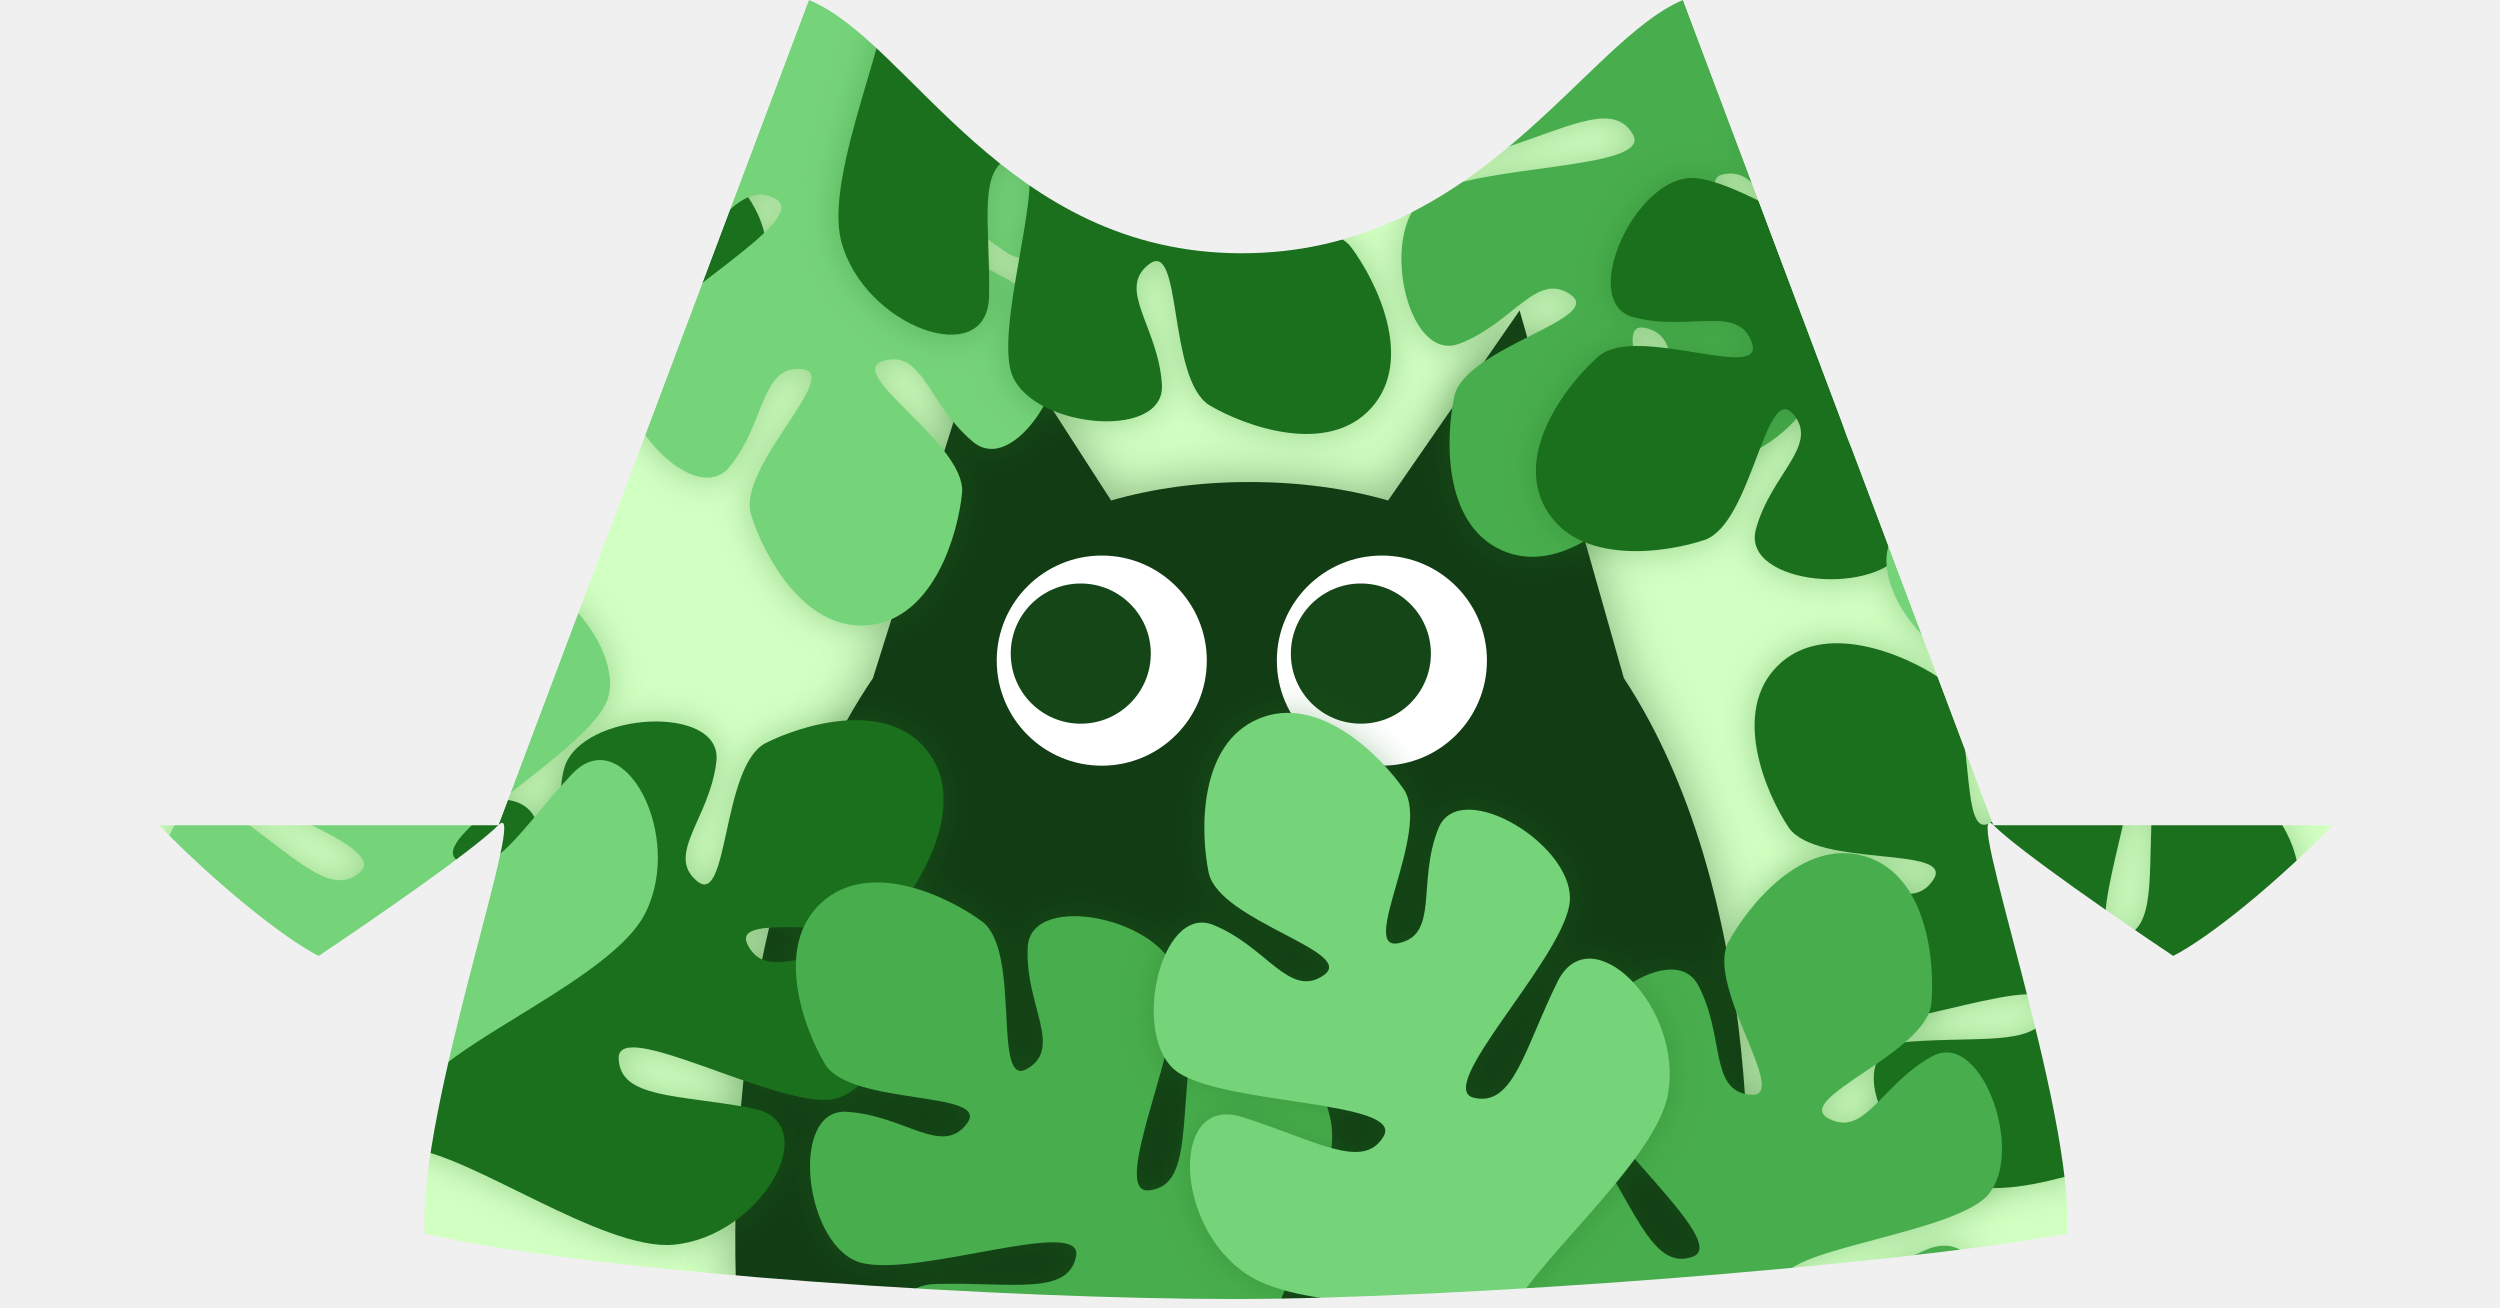
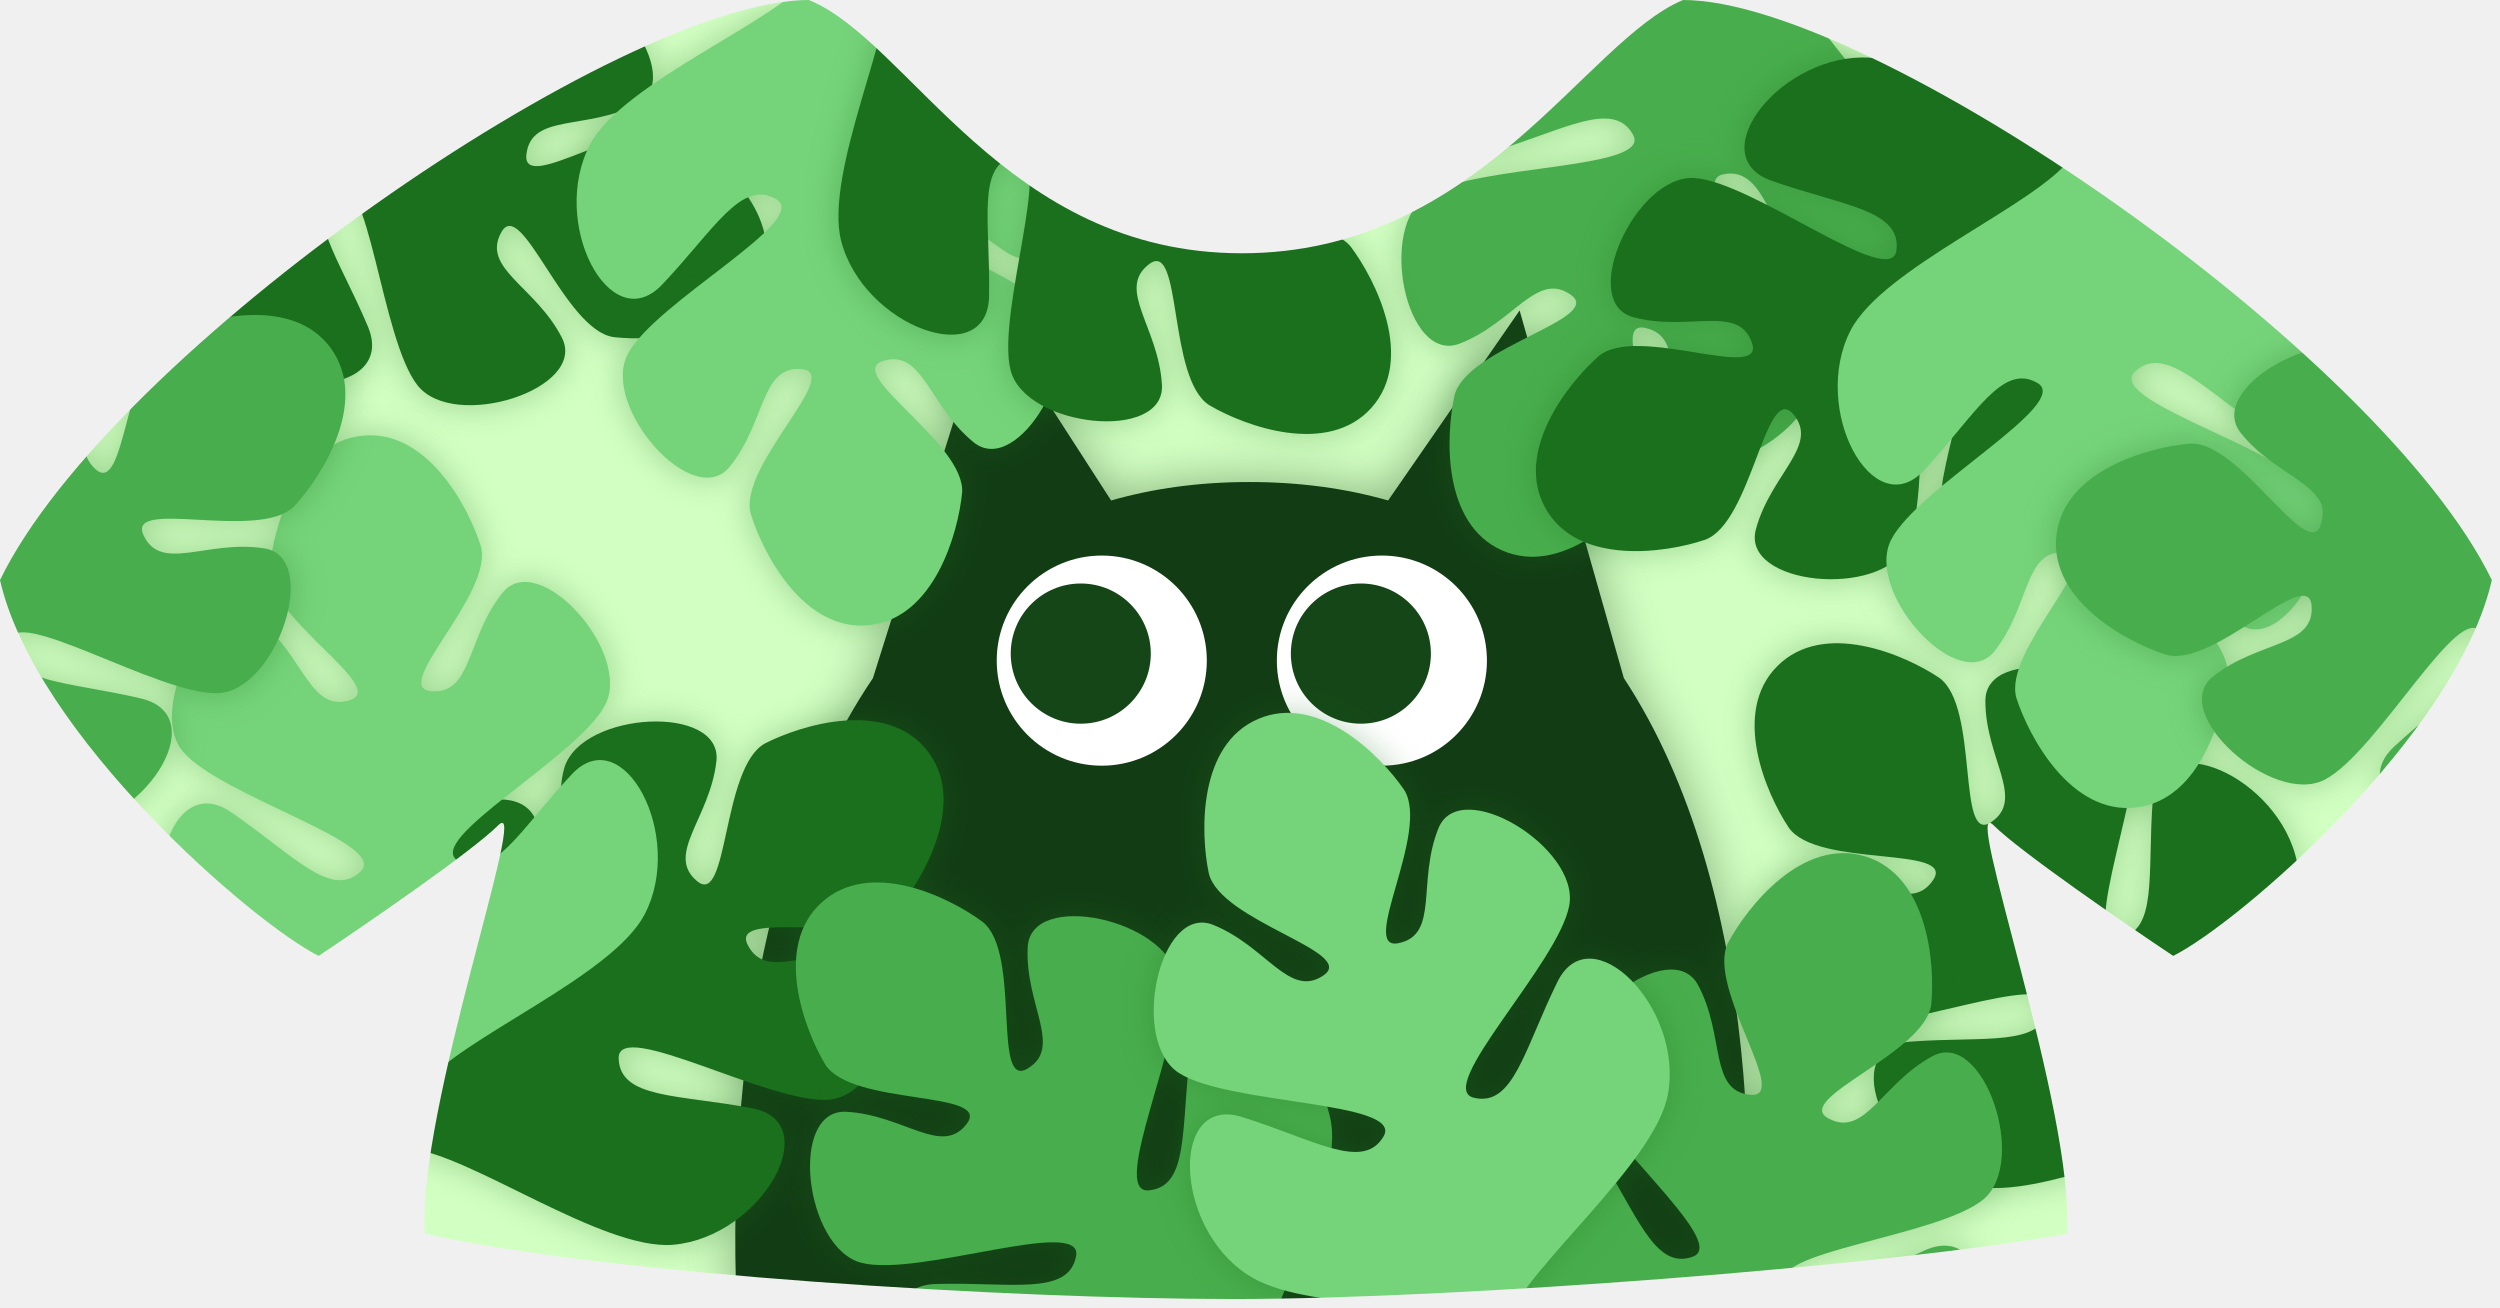
<svg xmlns="http://www.w3.org/2000/svg" viewBox="0.0 988.0 153.0 80.0" width="100%" height="100%">
  <defs>
    <filter id="filter14_d_495_57" x="42" y="1004" width="68" height="74.5" filterUnits="userSpaceOnUse" color-interpolation-filters="sRGB">
      <feFlood flood-opacity="0" result="BackgroundImageFix" />
      <feColorMatrix in="SourceAlpha" type="matrix" values="0 0 0 0 0 0 0 0 0 0 0 0 0 0 0 0 0 0 127 0" result="hardAlpha" />
      <feOffset />
      <feGaussianBlur stdDeviation="1.5" />
      <feColorMatrix type="matrix" values="0 0 0 0 0.071 0 0 0 0 0.231 0 0 0 0 0.078 0 0 0 0.4 0" />
      <feBlend mode="normal" in2="BackgroundImageFix" result="effect1_dropShadow_495_57" />
      <feBlend mode="normal" in="SourceGraphic" in2="effect1_dropShadow_495_57" result="shape" />
    </filter>
    <filter id="filter15_d_495_57" x="83.766" y="983.433" width="35.634" height="40.642" filterUnits="userSpaceOnUse" color-interpolation-filters="sRGB">
      <feFlood flood-opacity="0" result="BackgroundImageFix" />
      <feColorMatrix in="SourceAlpha" type="matrix" values="0 0 0 0 0 0 0 0 0 0 0 0 0 0 0 0 0 0 127 0" result="hardAlpha" />
      <feOffset />
      <feGaussianBlur stdDeviation="1" />
      <feColorMatrix type="matrix" values="0 0 0 0 0.102 0 0 0 0 0.439 0 0 0 0 0.114 0 0 0 0.3 0" />
      <feBlend mode="normal" in2="BackgroundImageFix" result="effect1_dropShadow_495_57" />
      <feBlend mode="normal" in="SourceGraphic" in2="effect1_dropShadow_495_57" result="shape" />
    </filter>
    <filter id="filter16_d_495_57" x="91.997" y="989.518" width="39.503" height="35.933" filterUnits="userSpaceOnUse" color-interpolation-filters="sRGB">
      <feFlood flood-opacity="0" result="BackgroundImageFix" />
      <feColorMatrix in="SourceAlpha" type="matrix" values="0 0 0 0 0 0 0 0 0 0 0 0 0 0 0 0 0 0 127 0" result="hardAlpha" />
      <feOffset />
      <feGaussianBlur stdDeviation="1" />
      <feColorMatrix type="matrix" values="0 0 0 0 0.102 0 0 0 0 0.439 0 0 0 0 0.114 0 0 0 0.3 0" />
      <feBlend mode="normal" in2="BackgroundImageFix" result="effect1_dropShadow_495_57" />
      <feBlend mode="normal" in="SourceGraphic" in2="effect1_dropShadow_495_57" result="shape" />
    </filter>
    <filter id="filter17_d_495_57" x="105.382" y="1025.37" width="37.302" height="37.342" filterUnits="userSpaceOnUse" color-interpolation-filters="sRGB">
      <feFlood flood-opacity="0" result="BackgroundImageFix" />
      <feColorMatrix in="SourceAlpha" type="matrix" values="0 0 0 0 0 0 0 0 0 0 0 0 0 0 0 0 0 0 127 0" result="hardAlpha" />
      <feOffset />
      <feGaussianBlur stdDeviation="1" />
      <feColorMatrix type="matrix" values="0 0 0 0 0.102 0 0 0 0 0.439 0 0 0 0 0.114 0 0 0 0.3 0" />
      <feBlend mode="normal" in2="BackgroundImageFix" result="effect1_dropShadow_495_57" />
      <feBlend mode="normal" in="SourceGraphic" in2="effect1_dropShadow_495_57" result="shape" />
    </filter>
    <filter id="filter18_d_495_57" x="110.466" y="995.683" width="34.376" height="43.769" filterUnits="userSpaceOnUse" color-interpolation-filters="sRGB">
      <feFlood flood-opacity="0" result="BackgroundImageFix" />
      <feColorMatrix in="SourceAlpha" type="matrix" values="0 0 0 0 0 0 0 0 0 0 0 0 0 0 0 0 0 0 127 0" result="hardAlpha" />
      <feOffset />
      <feGaussianBlur stdDeviation="1" />
      <feColorMatrix type="matrix" values="0 0 0 0 0.102 0 0 0 0 0.439 0 0 0 0 0.114 0 0 0 0.3 0" />
      <feBlend mode="normal" in2="BackgroundImageFix" result="effect1_dropShadow_495_57" />
      <feBlend mode="normal" in="SourceGraphic" in2="effect1_dropShadow_495_57" result="shape" />
    </filter>
    <filter id="filter19_d_495_57" x="21.425" y="1030.07" width="38.32" height="36.121" filterUnits="userSpaceOnUse" color-interpolation-filters="sRGB">
      <feFlood flood-opacity="0" result="BackgroundImageFix" />
      <feColorMatrix in="SourceAlpha" type="matrix" values="0 0 0 0 0 0 0 0 0 0 0 0 0 0 0 0 0 0 127 0" result="hardAlpha" />
      <feOffset />
      <feGaussianBlur stdDeviation="1" />
      <feColorMatrix type="matrix" values="0 0 0 0 0.102 0 0 0 0 0.439 0 0 0 0 0.114 0 0 0 0.3 0" />
      <feBlend mode="normal" in2="BackgroundImageFix" result="effect1_dropShadow_495_57" />
      <feBlend mode="normal" in="SourceGraphic" in2="effect1_dropShadow_495_57" result="shape" />
    </filter>
    <filter id="filter20_d_495_57" x="46.706" y="1040" width="36.822" height="37.79" filterUnits="userSpaceOnUse" color-interpolation-filters="sRGB">
      <feFlood flood-opacity="0" result="BackgroundImageFix" />
      <feColorMatrix in="SourceAlpha" type="matrix" values="0 0 0 0 0 0 0 0 0 0 0 0 0 0 0 0 0 0 127 0" result="hardAlpha" />
      <feOffset />
      <feGaussianBlur stdDeviation="1" />
      <feColorMatrix type="matrix" values="0 0 0 0 0.102 0 0 0 0 0.439 0 0 0 0 0.114 0 0 0 0.3 0" />
      <feBlend mode="normal" in2="BackgroundImageFix" result="effect1_dropShadow_495_57" />
      <feBlend mode="normal" in="SourceGraphic" in2="effect1_dropShadow_495_57" result="shape" />
    </filter>
    <filter id="filter21_d_495_57" x="6.855" y="979.647" width="42.045" height="35.15" filterUnits="userSpaceOnUse" color-interpolation-filters="sRGB">
      <feFlood flood-opacity="0" result="BackgroundImageFix" />
      <feColorMatrix in="SourceAlpha" type="matrix" values="0 0 0 0 0 0 0 0 0 0 0 0 0 0 0 0 0 0 127 0" result="hardAlpha" />
      <feOffset />
      <feGaussianBlur stdDeviation="1" />
      <feColorMatrix type="matrix" values="0 0 0 0 0.102 0 0 0 0 0.439 0 0 0 0 0.114 0 0 0 0.3 0" />
      <feBlend mode="normal" in2="BackgroundImageFix" result="effect1_dropShadow_495_57" />
      <feBlend mode="normal" in="SourceGraphic" in2="effect1_dropShadow_495_57" result="shape" />
    </filter>
    <filter id="filter22_d_495_57" x="33.287" y="984.471" width="34.397" height="43.812" filterUnits="userSpaceOnUse" color-interpolation-filters="sRGB">
      <feFlood flood-opacity="0" result="BackgroundImageFix" />
      <feColorMatrix in="SourceAlpha" type="matrix" values="0 0 0 0 0 0 0 0 0 0 0 0 0 0 0 0 0 0 127 0" result="hardAlpha" />
      <feOffset />
      <feGaussianBlur stdDeviation="1" />
      <feColorMatrix type="matrix" values="0 0 0 0 0.102 0 0 0 0 0.439 0 0 0 0 0.114 0 0 0 0.3 0" />
      <feBlend mode="normal" in2="BackgroundImageFix" result="effect1_dropShadow_495_57" />
      <feBlend mode="normal" in="SourceGraphic" in2="effect1_dropShadow_495_57" result="shape" />
    </filter>
    <filter id="filter23_d_495_57" x="7.877" y="1012.64" width="34.384" height="43.789" filterUnits="userSpaceOnUse" color-interpolation-filters="sRGB">
      <feFlood flood-opacity="0" result="BackgroundImageFix" />
      <feColorMatrix in="SourceAlpha" type="matrix" values="0 0 0 0 0 0 0 0 0 0 0 0 0 0 0 0 0 0 127 0" result="hardAlpha" />
      <feOffset />
      <feGaussianBlur stdDeviation="1" />
      <feColorMatrix type="matrix" values="0 0 0 0 0.102 0 0 0 0 0.439 0 0 0 0 0.114 0 0 0 0.3 0" />
      <feBlend mode="normal" in2="BackgroundImageFix" result="effect1_dropShadow_495_57" />
      <feBlend mode="normal" in="SourceGraphic" in2="effect1_dropShadow_495_57" result="shape" />
    </filter>
    <filter id="filter24_d_495_57" x="-15.506" y="1004.83" width="38.644" height="36.049" filterUnits="userSpaceOnUse" color-interpolation-filters="sRGB">
      <feFlood flood-opacity="0" result="BackgroundImageFix" />
      <feColorMatrix in="SourceAlpha" type="matrix" values="0 0 0 0 0 0 0 0 0 0 0 0 0 0 0 0 0 0 127 0" result="hardAlpha" />
      <feOffset />
      <feGaussianBlur stdDeviation="1" />
      <feColorMatrix type="matrix" values="0 0 0 0 0.102 0 0 0 0 0.439 0 0 0 0 0.114 0 0 0 0.3 0" />
      <feBlend mode="normal" in2="BackgroundImageFix" result="effect1_dropShadow_495_57" />
      <feBlend mode="normal" in="SourceGraphic" in2="effect1_dropShadow_495_57" result="shape" />
    </filter>
    <filter id="filter25_d_495_57" x="89.469" y="1038.21" width="35.054" height="42.248" filterUnits="userSpaceOnUse" color-interpolation-filters="sRGB">
      <feFlood flood-opacity="0" result="BackgroundImageFix" />
      <feColorMatrix in="SourceAlpha" type="matrix" values="0 0 0 0 0 0 0 0 0 0 0 0 0 0 0 0 0 0 127 0" result="hardAlpha" />
      <feOffset />
      <feGaussianBlur stdDeviation="1" />
      <feColorMatrix type="matrix" values="0 0 0 0 0.102 0 0 0 0 0.439 0 0 0 0 0.114 0 0 0 0.3 0" />
      <feBlend mode="normal" in2="BackgroundImageFix" result="effect1_dropShadow_495_57" />
      <feBlend mode="normal" in="SourceGraphic" in2="effect1_dropShadow_495_57" result="shape" />
    </filter>
    <filter id="filter26_d_495_57" x="49.312" y="979.806" width="37.82" height="36.753" filterUnits="userSpaceOnUse" color-interpolation-filters="sRGB">
      <feFlood flood-opacity="0" result="BackgroundImageFix" />
      <feColorMatrix in="SourceAlpha" type="matrix" values="0 0 0 0 0 0 0 0 0 0 0 0 0 0 0 0 0 0 127 0" result="hardAlpha" />
      <feOffset />
      <feGaussianBlur stdDeviation="1" />
      <feColorMatrix type="matrix" values="0 0 0 0 0.102 0 0 0 0 0.439 0 0 0 0 0.114 0 0 0 0.3 0" />
      <feBlend mode="normal" in2="BackgroundImageFix" result="effect1_dropShadow_495_57" />
      <feBlend mode="normal" in="SourceGraphic" in2="effect1_dropShadow_495_57" result="shape" />
    </filter>
    <filter id="filter27_d_495_57" x="123.824" y="1006.59" width="43.636" height="34.378" filterUnits="userSpaceOnUse" color-interpolation-filters="sRGB">
      <feFlood flood-opacity="0" result="BackgroundImageFix" />
      <feColorMatrix in="SourceAlpha" type="matrix" values="0 0 0 0 0 0 0 0 0 0 0 0 0 0 0 0 0 0 127 0" result="hardAlpha" />
      <feOffset />
      <feGaussianBlur stdDeviation="1" />
      <feColorMatrix type="matrix" values="0 0 0 0 0.102 0 0 0 0 0.439 0 0 0 0 0.114 0 0 0 0.3 0" />
      <feBlend mode="normal" in2="BackgroundImageFix" result="effect1_dropShadow_495_57" />
      <feBlend mode="normal" in="SourceGraphic" in2="effect1_dropShadow_495_57" result="shape" />
    </filter>
    <filter id="filter28_d_495_57" x="68.607" y="1029.63" width="35.582" height="41.313" filterUnits="userSpaceOnUse" color-interpolation-filters="sRGB">
      <feFlood flood-opacity="0" result="BackgroundImageFix" />
      <feColorMatrix in="SourceAlpha" type="matrix" values="0 0 0 0 0 0 0 0 0 0 0 0 0 0 0 0 0 0 127 0" result="hardAlpha" />
      <feOffset />
      <feGaussianBlur stdDeviation="1" />
      <feColorMatrix type="matrix" values="0 0 0 0 0.102 0 0 0 0 0.439 0 0 0 0 0.114 0 0 0 0.3 0" />
      <feBlend mode="normal" in2="BackgroundImageFix" result="effect1_dropShadow_495_57" />
      <feBlend mode="normal" in="SourceGraphic" in2="effect1_dropShadow_495_57" result="shape" />
    </filter>
-     <clipPath id="clip_top_crop_top_07_torso">
-       <path d="M 49.5 988.0 L 49.5 978.0 L 103.0 978.0 L 103.0 988.0 L 122.0 1038.5 L 175.0 1038.5 L 175.0 1078.0 L -20.0 1078.0 L -20.0 1038.5 L 30.5 1038.5 Z" />
-     </clipPath>
  </defs>
-   <g clip-path="url(#clip_top_crop_top_07_torso)">
-     <mask id="mask3_495_57" style="mask-type:alpha" maskUnits="userSpaceOnUse" x="0" y="988" width="153" height="80">
-       <path d="M0 1023.5C6.8 1009.5 38 988 49.5 988C55.667 990.5 61.5 1003.5 76 1003.5C90.5 1003.5 97 990.5 103 988C114.5 988 145.7 1009.5 152.5 1023.5C150.333 1033 137 1044.5 133 1046.5C130 1044.5 123.6 1040.1 122 1038.5C120 1036.5 127 1056 126.5 1063.5C115.5 1065.5 89.1 1067.5 75.5 1067.5C61.9 1067.5 37 1066 26 1063.5C25.5 1056 32.5 1036.5 30.5 1038.5C28.9 1040.1 22.5 1044.5 19.5 1046.5C15.5 1044.5 2.167 1033 0 1023.5Z" fill="black" />
-     </mask>
-     <g mask="url(#mask3_495_57)">
-       <path d="M182 978H-31V1141H182V978Z" fill="#D2FFC2" />
-       <g filter="url(#filter14_d_495_57)">
-         <path d="M106.023 1074.5L45.724 1075.5C44.103 1063.02 44.623 1042.49 53.425 1029.5L60.5 1007L68 1018.63C70.547 1017.9 73.357 1017.5 76.454 1017.5C79.578 1017.5 82.402 1017.9 84.953 1018.63L93 1007L99.379 1029.5C107.786 1042.28 107.884 1062.3 106.023 1074.5Z" fill="#123C14" />
-       </g>
-       <path d="M67.429 1034.86C70.979 1034.86 73.857 1031.98 73.857 1028.43C73.857 1024.88 70.979 1022 67.429 1022C63.878 1022 61 1024.88 61 1028.43C61 1031.98 63.878 1034.86 67.429 1034.86Z" fill="white" />
-       <path d="M66.143 1032.29C68.51 1032.29 70.429 1030.37 70.429 1028C70.429 1025.63 68.51 1023.71 66.143 1023.71C63.776 1023.71 61.857 1025.63 61.857 1028C61.857 1030.37 63.776 1032.29 66.143 1032.29Z" fill="#154617" />
-       <path d="M84.571 1034.86C88.121 1034.86 91 1031.98 91 1028.43C91 1024.88 88.121 1022 84.571 1022C81.021 1022 78.143 1024.88 78.143 1028.43C78.143 1031.98 81.021 1034.86 84.571 1034.86Z" fill="white" />
-       <path d="M83.286 1032.29C85.653 1032.29 87.571 1030.37 87.571 1028C87.571 1025.63 85.653 1023.71 83.286 1023.71C80.919 1023.71 79 1025.63 79 1028C79 1030.37 80.919 1032.29 83.286 1032.29Z" fill="#154617" />
-       <g filter="url(#filter15_d_495_57)">
-         <path d="M117.303 999.034C116.572 994.77 110.205 989.278 108.692 985.433C105.38 986.83 95.372 985.346 91.716 987.661C87.147 990.554 86.842 998.626 91.259 997.307C95.676 995.987 98.722 994.058 99.94 996.241C101.159 998.424 90.396 998.017 87.35 999.946C84.304 1001.88 86.029 1010.3 89.329 1009.03C92.629 1007.76 94.051 1004.57 96.132 1006.04C98.213 1007.51 89.786 1009.24 89.024 1012.18C88.466 1014.67 88.262 1020.05 91.917 1021.68C95.572 1023.3 99.431 1019.54 100.903 1017.46C102.579 1014.92 98.213 1007.51 100.701 1008.07C103.188 1008.63 101.767 1011.83 103.036 1015.13C104.305 1018.43 111.717 1014.06 111.108 1010.51C110.499 1006.95 102.986 999.236 105.423 998.678C107.86 998.12 108.469 1001.67 110.448 1005.84C112.428 1010 118.216 1004.37 117.303 999.034Z" fill="#48AD4C" />
-       </g>
-       <g filter="url(#filter16_d_495_57)">
-         <path d="M128.462 1015.78C130.38 1011.9 128.462 1003.72 129.5 999.715C126 998.897 118.78 991.809 114.462 991.531C109.065 991.183 104.07 997.531 108.418 999.062C112.766 1000.59 116.364 1000.83 116.065 1003.31C115.766 1005.79 107.302 999.129 103.704 998.897C100.106 998.665 96.544 1006.5 99.959 1007.41C103.374 1008.33 106.405 1006.58 107.222 1008.99C108.039 1011.41 100.208 1007.84 97.86 1009.78C95.945 1011.46 92.615 1015.69 94.615 1019.16C96.615 1022.62 101.945 1021.85 104.36 1021.03C107.209 1019.97 108.039 1011.41 109.722 1013.32C111.405 1015.24 108.374 1016.99 107.459 1020.4C106.544 1023.82 115.106 1024.65 116.704 1021.41C118.302 1018.18 116.766 1007.52 119.065 1008.5C121.364 1009.49 119.766 1012.72 118.918 1017.25C118.07 1021.78 126.065 1020.63 128.462 1015.78Z" fill="#1A701D" />
-       </g>
-       <g filter="url(#filter17_d_495_57)">
-         <path d="M120.77 1060.59C125.012 1061.44 132.426 1057.48 136.559 1057.45C136.447 1053.86 141.433 1045.05 140.588 1040.81C139.533 1035.51 132.111 1032.32 131.753 1036.91C131.395 1041.51 132.099 1045.05 129.624 1045.4C127.148 1045.75 131.401 1035.85 130.697 1032.32C129.993 1028.78 121.509 1027.36 121.506 1030.89C121.503 1034.43 123.975 1036.91 121.852 1038.32C119.73 1039.73 121.152 1031.25 118.679 1029.48C116.559 1028.06 111.611 1025.93 108.78 1028.76C105.949 1031.58 108.065 1036.54 109.478 1038.66C111.243 1041.14 119.729 1039.73 118.313 1041.85C116.897 1043.97 114.425 1041.49 110.889 1041.49C107.354 1041.49 108.76 1049.97 112.294 1050.68C115.829 1051.39 125.733 1047.16 125.377 1049.63C125.021 1052.11 121.486 1051.4 116.889 1051.75C112.293 1052.1 115.468 1059.52 120.77 1060.59Z" fill="#1A701D" />
-       </g>
-       <g filter="url(#filter18_d_495_57)">
-         <path d="M141.064 1005.01C138.266 1001.71 129.991 1000.22 126.732 997.683C124.591 1000.57 115.22 1004.38 113.25 1008.23C110.788 1013.05 114.631 1020.16 117.762 1016.77C120.894 1013.39 122.535 1010.18 124.695 1011.44C126.854 1012.7 117.381 1017.82 115.739 1021.03C114.097 1024.24 119.87 1030.62 122.065 1027.85C124.261 1025.08 123.859 1021.6 126.399 1021.81C128.94 1022.02 122.562 1027.79 123.404 1030.72C124.188 1033.14 126.75 1037.88 130.724 1037.42C134.697 1036.96 136.109 1031.76 136.318 1029.22C136.469 1026.18 128.94 1022.02 131.366 1021.24C133.792 1020.45 134.195 1023.93 136.966 1026.12C139.737 1028.32 143.898 1020.79 141.566 1018.04C139.234 1015.29 128.841 1012.47 130.655 1010.75C132.469 1009.03 134.801 1011.78 138.623 1014.36C142.445 1016.93 144.562 1009.14 141.064 1005.01Z" fill="#75D379" />
-       </g>
-       <g filter="url(#filter19_d_495_57)">
-         <path d="M23.755 1042.27C22.432 1046.39 25.541 1054.2 25.107 1058.31C28.689 1058.6 36.879 1064.54 41.19 1064.18C46.58 1063.72 50.58 1056.7 46.053 1055.83C41.526 1054.96 37.933 1055.27 37.862 1052.77C37.79 1050.27 47.147 1055.6 50.74 1055.3C54.332 1054.99 56.696 1046.72 53.183 1046.32C49.67 1045.92 46.932 1048.1 45.766 1045.84C44.601 1043.57 52.872 1045.93 54.908 1043.67C56.553 1041.73 59.22 1037.05 56.729 1033.92C54.238 1030.79 49.081 1032.34 46.813 1033.5C44.154 1034.98 44.601 1043.57 42.653 1041.92C40.705 1040.28 43.443 1038.1 43.843 1034.59C44.242 1031.07 35.651 1031.52 34.55 1034.95C33.447 1038.39 36.545 1048.7 34.126 1048.07C31.706 1047.44 32.808 1044.01 32.976 1039.4C33.144 1034.79 25.408 1037.12 23.755 1042.27Z" fill="#1A701D" />
-       </g>
-       <g filter="url(#filter20_d_495_57)">
-         <path d="M60.726 1075.6C64.922 1076.66 72.519 1073.05 76.648 1073.23C76.71 1069.63 82.115 1061.08 81.476 1056.8C80.678 1051.45 73.419 1047.91 72.84 1052.48C72.26 1057.05 72.792 1060.62 70.303 1060.85C67.814 1061.08 72.539 1051.4 72.007 1047.84C71.474 1044.27 63.069 1042.44 62.895 1045.97C62.721 1049.5 65.071 1052.1 62.882 1053.4C60.694 1054.71 62.524 1046.31 60.139 1044.42C58.09 1042.9 53.251 1040.54 50.287 1043.23C47.323 1045.91 49.198 1050.96 50.506 1053.15C52.149 1055.71 60.694 1054.71 59.177 1056.76C57.66 1058.81 55.31 1056.22 51.779 1056.04C48.248 1055.87 49.242 1064.41 52.739 1065.29C56.235 1066.17 66.332 1062.42 65.857 1064.88C65.382 1067.33 61.885 1066.45 57.277 1066.58C52.669 1066.71 55.481 1074.28 60.726 1075.6Z" fill="#48AD4C" />
-       </g>
-       <g filter="url(#filter21_d_495_57)">
-         <path d="M21.462 981.909C17.3 983.09 12.518 990.005 8.855 991.919C10.597 995.064 10.188 1005.17 12.879 1008.56C16.242 1012.8 24.301 1012.24 22.518 1007.99C20.735 1003.74 18.493 1000.91 20.534 999.47C22.575 998.026 23.317 1008.77 25.559 1011.59C27.801 1014.42 35.997 1011.8 34.384 1008.66C32.771 1005.51 29.439 1004.44 30.682 1002.21C31.924 999.987 34.537 1008.18 37.546 1008.63C40.079 1008.92 45.452 1008.55 46.678 1004.74C47.904 1000.93 43.758 997.495 41.532 996.252C38.829 994.857 31.924 999.987 32.215 997.454C32.505 994.921 35.837 995.994 38.983 994.381C42.129 992.768 36.998 985.862 33.53 986.846C30.061 987.83 23.188 996.123 22.373 993.759C21.559 991.395 25.027 990.411 28.956 988C32.885 985.588 26.665 980.433 21.462 981.909Z" fill="#1A701D" />
-       </g>
-       <g filter="url(#filter22_d_495_57)">
-         <path d="M63.98 994.01C61.23 990.669 52.978 989.059 49.757 986.471C47.574 989.327 38.148 993.003 36.122 996.826C33.59 1001.6 37.329 1008.76 40.51 1005.43C43.69 1002.09 45.378 998.905 47.519 1000.2C49.66 1001.49 40.113 1006.47 38.425 1009.66C36.737 1012.85 42.415 1019.31 44.651 1016.57C46.887 1013.83 46.535 1010.35 49.073 1010.59C51.61 1010.84 45.149 1016.52 45.948 1019.45C46.697 1021.89 49.19 1026.66 53.169 1026.26C57.149 1025.86 58.636 1020.68 58.882 1018.14C59.078 1015.11 51.61 1010.84 54.047 1010.09C56.484 1009.34 56.836 1012.82 59.575 1015.06C62.314 1017.3 66.585 1009.83 64.293 1007.04C62.001 1004.26 51.65 1001.29 53.489 999.593C55.328 997.9 57.619 1000.68 61.403 1003.32C65.187 1005.95 67.418 998.185 63.98 994.01Z" fill="#75D379" />
-       </g>
-       <g filter="url(#filter23_d_495_57)">
-         <path d="M11.627 1047.02C14.408 1050.34 22.674 1051.87 25.92 1054.43C28.076 1051.55 37.468 1047.79 39.458 1043.95C41.946 1039.15 38.14 1032.02 34.991 1035.39C31.841 1038.75 30.183 1041.95 28.03 1040.68C25.878 1039.41 35.378 1034.34 37.036 1031.14C38.695 1027.93 32.956 1021.53 30.746 1024.29C28.535 1027.04 28.92 1030.52 26.38 1030.3C23.84 1030.08 30.249 1024.34 29.422 1021.41C28.651 1018.98 26.114 1014.23 22.138 1014.67C18.162 1015.11 16.724 1020.3 16.501 1022.84C16.334 1025.88 23.84 1030.08 21.41 1030.85C18.98 1031.62 18.596 1028.14 15.837 1025.93C13.077 1023.72 8.876 1031.23 11.194 1033.99C13.511 1036.75 23.89 1039.63 22.066 1041.34C20.243 1043.05 17.926 1040.29 14.117 1037.69C10.309 1035.1 8.151 1042.88 11.627 1047.02Z" fill="#75D379" />
-       </g>
-       <g filter="url(#filter24_d_495_57)">
-         <path d="M-13.055 1016.24C-14.553 1020.3 -11.784 1028.24 -12.394 1032.32C-8.827 1032.77 -0.9 1039.05 3.423 1038.88C8.826 1038.65 13.125 1031.81 8.639 1030.75C4.154 1029.69 0.552 1029.83 0.587 1027.33C0.623 1024.83 9.742 1030.57 13.345 1030.42C16.947 1030.27 19.664 1022.11 16.172 1021.56C12.679 1021.01 9.849 1023.07 8.782 1020.75C7.716 1018.44 15.877 1021.15 18.009 1018.98C19.736 1017.11 22.601 1012.55 20.247 1009.31C17.893 1006.08 12.674 1007.41 10.358 1008.47C7.639 1009.83 7.715 1018.44 5.84 1016.71C3.965 1014.98 6.794 1012.92 7.344 1009.43C7.894 1005.94 -0.708 1006.01 -1.956 1009.4C-3.205 1012.78 -0.554 1023.22 -2.944 1022.48C-5.333 1021.75 -4.085 1018.37 -3.719 1013.77C-3.353 1009.18 -11.182 1011.16 -13.055 1016.24Z" fill="#48AD4C" />
-       </g>
-       <g filter="url(#filter25_d_495_57)">
-         <path d="M91.765 1066.03C93.019 1070.17 100.018 1074.83 101.997 1078.46C105.11 1076.66 115.225 1076.89 118.564 1074.14C122.739 1070.7 122.04 1062.65 117.822 1064.51C113.603 1066.37 110.819 1068.66 109.339 1066.64C107.86 1064.63 118.59 1063.7 121.373 1061.41C124.156 1059.11 121.398 1050.97 118.281 1052.63C115.164 1054.3 114.15 1057.65 111.902 1056.45C109.655 1055.25 117.803 1052.49 118.193 1049.47C118.439 1046.94 117.973 1041.57 114.144 1040.41C110.316 1039.25 106.953 1043.46 105.751 1045.71C104.403 1048.43 109.654 1055.25 107.117 1055C104.579 1054.76 105.593 1051.41 103.924 1048.29C102.256 1045.17 95.442 1050.42 96.488 1053.87C97.533 1057.33 105.945 1064.05 103.597 1064.91C101.248 1065.76 100.203 1062.31 97.722 1058.43C95.241 1054.54 90.197 1060.85 91.765 1066.03Z" fill="#48AD4C" />
-       </g>
-       <g filter="url(#filter26_d_495_57)">
-         <path d="M70.122 981.863C65.838 981.258 58.666 985.645 54.542 985.913C54.862 989.493 50.395 998.572 51.484 1002.76C52.845 1007.99 60.439 1010.75 60.53 1006.14C60.621 1001.53 59.714 998.039 62.164 997.545C64.615 997.051 60.944 1007.18 61.851 1010.67C62.759 1014.16 71.311 1015.08 71.11 1011.55C70.908 1008.02 68.296 1005.69 70.333 1004.16C72.37 1002.63 71.442 1011.18 74.014 1012.8C76.213 1014.1 81.275 1015.93 83.938 1012.95C86.6 1009.96 84.2 1005.14 82.667 1003.1C80.761 1000.73 72.371 1002.63 73.661 1000.43C74.952 998.231 77.564 1000.56 81.094 1000.36C84.624 1000.16 82.728 991.767 79.158 991.263C75.588 990.758 65.946 995.558 66.158 993.067C66.37 990.576 69.94 991.081 74.509 990.466C79.077 989.851 75.477 982.62 70.122 981.863Z" fill="#1A701D" />
-       </g>
-       <g filter="url(#filter27_d_495_57)">
-         <path d="M155.069 1038.18C158.918 1036.21 162.246 1028.49 165.46 1025.89C163.134 1023.15 161.547 1013.16 158.242 1010.36C154.111 1006.87 146.32 1009 148.904 1012.82C151.488 1016.64 154.242 1018.96 152.525 1020.78C150.808 1022.6 147.967 1012.21 145.213 1009.88C142.459 1007.56 134.937 1011.73 137.138 1014.5C139.338 1017.26 142.816 1017.66 142.036 1020.09C141.255 1022.52 137.081 1014.99 134.044 1015.15C131.503 1015.36 126.309 1016.79 125.855 1020.76C125.402 1024.73 130.143 1027.29 132.57 1028.07C135.494 1028.9 141.255 1022.52 141.469 1025.06C141.682 1027.6 138.205 1027.2 135.438 1029.4C132.671 1031.6 139.059 1037.36 142.266 1035.72C145.473 1034.07 150.581 1024.59 151.845 1026.74C153.108 1028.9 149.901 1030.55 146.524 1033.69C143.146 1036.82 150.258 1040.65 155.069 1038.18Z" fill="#48AD4C" />
-       </g>
-       <g filter="url(#filter28_d_495_57)">
-         <path d="M76.339 1066.01C79.963 1068.37 88.318 1067.44 92.167 1068.94C93.394 1065.56 101.288 1059.23 102.076 1054.98C103.062 1049.66 97.351 1043.95 95.315 1048.09C93.279 1052.22 92.622 1055.77 90.193 1055.18C87.764 1054.58 95.381 1046.97 96.038 1043.42C96.695 1039.88 89.342 1035.41 88.029 1038.7C86.715 1041.98 88.093 1045.2 85.599 1045.72C83.104 1046.25 87.569 1038.89 85.928 1036.33C84.484 1034.23 80.677 1030.42 77 1032C73.323 1033.57 73.454 1038.96 73.979 1041.45C74.7 1044.41 83.104 1046.25 81.003 1047.69C78.902 1049.13 77.523 1045.92 74.241 1044.6C70.958 1043.29 69.119 1051.69 72.139 1053.66C75.159 1055.63 85.926 1055.37 84.678 1057.54C83.43 1059.7 80.41 1057.73 76.012 1056.36C71.613 1054.98 71.809 1063.05 76.339 1066.01Z" fill="#75D379" />
-       </g>
+   <mask id="mask3_495_57" style="mask-type:alpha" maskUnits="userSpaceOnUse" x="0" y="988" width="153" height="80">
+     <path d="M0 1023.5C6.8 1009.5 38 988 49.5 988C55.667 990.5 61.5 1003.5 76 1003.5C90.5 1003.5 97 990.5 103 988C114.5 988 145.7 1009.5 152.5 1023.5C150.333 1033 137 1044.5 133 1046.5C130 1044.5 123.6 1040.1 122 1038.5C120 1036.5 127 1056 126.5 1063.5C115.5 1065.5 89.1 1067.5 75.5 1067.5C61.9 1067.5 37 1066 26 1063.5C25.5 1056 32.5 1036.5 30.5 1038.5C28.9 1040.1 22.5 1044.5 19.5 1046.5C15.5 1044.5 2.167 1033 0 1023.5Z" fill="black" />
+   </mask>
+   <g mask="url(#mask3_495_57)">
+     <path d="M182 978H-31V1141H182V978Z" fill="#D2FFC2" />
+     <g filter="url(#filter14_d_495_57)">
+       <path d="M106.023 1074.5L45.724 1075.5C44.103 1063.02 44.623 1042.49 53.425 1029.5L60.5 1007L68 1018.63C70.547 1017.9 73.357 1017.5 76.454 1017.5C79.578 1017.5 82.402 1017.9 84.953 1018.63L93 1007L99.379 1029.5C107.786 1042.28 107.884 1062.3 106.023 1074.5Z" fill="#123C14" />
+     </g>
+     <path d="M67.429 1034.86C70.979 1034.86 73.857 1031.98 73.857 1028.43C73.857 1024.88 70.979 1022 67.429 1022C63.878 1022 61 1024.88 61 1028.43C61 1031.98 63.878 1034.86 67.429 1034.86Z" fill="white" />
+     <path d="M66.143 1032.29C68.51 1032.29 70.429 1030.37 70.429 1028C70.429 1025.63 68.51 1023.71 66.143 1023.71C63.776 1023.71 61.857 1025.63 61.857 1028C61.857 1030.37 63.776 1032.29 66.143 1032.29Z" fill="#154617" />
+     <path d="M84.571 1034.86C88.121 1034.86 91 1031.98 91 1028.43C91 1024.88 88.121 1022 84.571 1022C81.021 1022 78.143 1024.88 78.143 1028.43C78.143 1031.98 81.021 1034.86 84.571 1034.86Z" fill="white" />
+     <path d="M83.286 1032.29C85.653 1032.29 87.571 1030.37 87.571 1028C87.571 1025.63 85.653 1023.71 83.286 1023.71C80.919 1023.71 79 1025.63 79 1028C79 1030.37 80.919 1032.29 83.286 1032.29Z" fill="#154617" />
+     <g filter="url(#filter15_d_495_57)">
+       <path d="M117.303 999.034C116.572 994.77 110.205 989.278 108.692 985.433C105.38 986.83 95.372 985.346 91.716 987.661C87.147 990.554 86.842 998.626 91.259 997.307C95.676 995.987 98.722 994.058 99.94 996.241C101.159 998.424 90.396 998.017 87.35 999.946C84.304 1001.88 86.029 1010.3 89.329 1009.03C92.629 1007.76 94.051 1004.57 96.132 1006.04C98.213 1007.51 89.786 1009.24 89.024 1012.18C88.466 1014.67 88.262 1020.05 91.917 1021.68C95.572 1023.3 99.431 1019.54 100.903 1017.46C102.579 1014.92 98.213 1007.51 100.701 1008.07C103.188 1008.63 101.767 1011.83 103.036 1015.13C104.305 1018.43 111.717 1014.06 111.108 1010.51C110.499 1006.95 102.986 999.236 105.423 998.678C107.86 998.12 108.469 1001.67 110.448 1005.84C112.428 1010 118.216 1004.37 117.303 999.034Z" fill="#48AD4C" />
+     </g>
+     <g filter="url(#filter16_d_495_57)">
+       <path d="M128.462 1015.78C130.38 1011.9 128.462 1003.72 129.5 999.715C126 998.897 118.78 991.809 114.462 991.531C109.065 991.183 104.07 997.531 108.418 999.062C112.766 1000.59 116.364 1000.83 116.065 1003.31C115.766 1005.79 107.302 999.129 103.704 998.897C100.106 998.665 96.544 1006.5 99.959 1007.41C103.374 1008.33 106.405 1006.58 107.222 1008.99C108.039 1011.41 100.208 1007.84 97.86 1009.78C95.945 1011.46 92.615 1015.69 94.615 1019.16C96.615 1022.62 101.945 1021.85 104.36 1021.03C107.209 1019.97 108.039 1011.41 109.722 1013.32C111.405 1015.24 108.374 1016.99 107.459 1020.4C106.544 1023.82 115.106 1024.65 116.704 1021.41C118.302 1018.18 116.766 1007.52 119.065 1008.5C121.364 1009.49 119.766 1012.72 118.918 1017.25C118.07 1021.78 126.065 1020.63 128.462 1015.78Z" fill="#1A701D" />
+     </g>
+     <g filter="url(#filter17_d_495_57)">
+       <path d="M120.77 1060.59C125.012 1061.44 132.426 1057.48 136.559 1057.45C136.447 1053.86 141.433 1045.05 140.588 1040.81C139.533 1035.51 132.111 1032.32 131.753 1036.91C131.395 1041.51 132.099 1045.05 129.624 1045.4C127.148 1045.75 131.401 1035.85 130.697 1032.32C129.993 1028.78 121.509 1027.36 121.506 1030.89C121.503 1034.43 123.975 1036.91 121.852 1038.32C119.73 1039.73 121.152 1031.25 118.679 1029.48C116.559 1028.06 111.611 1025.93 108.78 1028.76C105.949 1031.58 108.065 1036.54 109.478 1038.66C111.243 1041.14 119.729 1039.73 118.313 1041.85C116.897 1043.97 114.425 1041.49 110.889 1041.49C107.354 1041.49 108.76 1049.97 112.294 1050.68C115.829 1051.39 125.733 1047.16 125.377 1049.63C125.021 1052.11 121.486 1051.4 116.889 1051.75C112.293 1052.1 115.468 1059.52 120.77 1060.59Z" fill="#1A701D" />
+     </g>
+     <g filter="url(#filter18_d_495_57)">
+       <path d="M141.064 1005.01C138.266 1001.71 129.991 1000.22 126.732 997.683C124.591 1000.57 115.22 1004.38 113.25 1008.23C110.788 1013.05 114.631 1020.16 117.762 1016.77C120.894 1013.39 122.535 1010.18 124.695 1011.44C126.854 1012.7 117.381 1017.82 115.739 1021.03C114.097 1024.24 119.87 1030.62 122.065 1027.85C124.261 1025.08 123.859 1021.6 126.399 1021.81C128.94 1022.02 122.562 1027.79 123.404 1030.72C124.188 1033.14 126.75 1037.88 130.724 1037.42C134.697 1036.96 136.109 1031.76 136.318 1029.22C136.469 1026.18 128.94 1022.02 131.366 1021.24C133.792 1020.45 134.195 1023.93 136.966 1026.12C139.737 1028.32 143.898 1020.79 141.566 1018.04C139.234 1015.29 128.841 1012.47 130.655 1010.75C132.469 1009.03 134.801 1011.78 138.623 1014.36C142.445 1016.93 144.562 1009.14 141.064 1005.01Z" fill="#75D379" />
+     </g>
+     <g filter="url(#filter19_d_495_57)">
+       <path d="M23.755 1042.27C22.432 1046.39 25.541 1054.2 25.107 1058.31C28.689 1058.6 36.879 1064.54 41.19 1064.18C46.58 1063.72 50.58 1056.7 46.053 1055.83C41.526 1054.96 37.933 1055.27 37.862 1052.77C37.79 1050.27 47.147 1055.6 50.74 1055.3C54.332 1054.99 56.696 1046.72 53.183 1046.32C49.67 1045.92 46.932 1048.1 45.766 1045.84C44.601 1043.57 52.872 1045.93 54.908 1043.67C56.553 1041.73 59.22 1037.05 56.729 1033.92C54.238 1030.79 49.081 1032.34 46.813 1033.5C44.154 1034.98 44.601 1043.57 42.653 1041.92C40.705 1040.28 43.443 1038.1 43.843 1034.59C44.242 1031.07 35.651 1031.52 34.55 1034.95C33.447 1038.39 36.545 1048.7 34.126 1048.07C31.706 1047.44 32.808 1044.01 32.976 1039.4C33.144 1034.79 25.408 1037.12 23.755 1042.27Z" fill="#1A701D" />
+     </g>
+     <g filter="url(#filter20_d_495_57)">
+       <path d="M60.726 1075.6C64.922 1076.66 72.519 1073.05 76.648 1073.23C76.71 1069.63 82.115 1061.08 81.476 1056.8C80.678 1051.45 73.419 1047.91 72.84 1052.48C72.26 1057.05 72.792 1060.62 70.303 1060.85C67.814 1061.08 72.539 1051.4 72.007 1047.84C71.474 1044.27 63.069 1042.44 62.895 1045.97C62.721 1049.5 65.071 1052.1 62.882 1053.4C60.694 1054.71 62.524 1046.31 60.139 1044.42C58.09 1042.9 53.251 1040.54 50.287 1043.23C47.323 1045.91 49.198 1050.96 50.506 1053.15C52.149 1055.71 60.694 1054.71 59.177 1056.76C57.66 1058.81 55.31 1056.22 51.779 1056.04C48.248 1055.87 49.242 1064.41 52.739 1065.29C56.235 1066.17 66.332 1062.42 65.857 1064.88C65.382 1067.33 61.885 1066.45 57.277 1066.58C52.669 1066.71 55.481 1074.28 60.726 1075.6Z" fill="#48AD4C" />
+     </g>
+     <g filter="url(#filter21_d_495_57)">
+       <path d="M21.462 981.909C17.3 983.09 12.518 990.005 8.855 991.919C10.597 995.064 10.188 1005.17 12.879 1008.56C16.242 1012.8 24.301 1012.24 22.518 1007.99C20.735 1003.74 18.493 1000.91 20.534 999.47C22.575 998.026 23.317 1008.77 25.559 1011.59C27.801 1014.42 35.997 1011.8 34.384 1008.66C32.771 1005.51 29.439 1004.44 30.682 1002.21C31.924 999.987 34.537 1008.18 37.546 1008.63C40.079 1008.92 45.452 1008.55 46.678 1004.74C47.904 1000.93 43.758 997.495 41.532 996.252C38.829 994.857 31.924 999.987 32.215 997.454C32.505 994.921 35.837 995.994 38.983 994.381C42.129 992.768 36.998 985.862 33.53 986.846C30.061 987.83 23.188 996.123 22.373 993.759C21.559 991.395 25.027 990.411 28.956 988C32.885 985.588 26.665 980.433 21.462 981.909Z" fill="#1A701D" />
+     </g>
+     <g filter="url(#filter22_d_495_57)">
+       <path d="M63.98 994.01C61.23 990.669 52.978 989.059 49.757 986.471C47.574 989.327 38.148 993.003 36.122 996.826C33.59 1001.6 37.329 1008.76 40.51 1005.43C43.69 1002.09 45.378 998.905 47.519 1000.2C49.66 1001.49 40.113 1006.47 38.425 1009.66C36.737 1012.85 42.415 1019.31 44.651 1016.57C46.887 1013.83 46.535 1010.35 49.073 1010.59C51.61 1010.84 45.149 1016.52 45.948 1019.45C46.697 1021.89 49.19 1026.66 53.169 1026.26C57.149 1025.86 58.636 1020.68 58.882 1018.14C59.078 1015.11 51.61 1010.84 54.047 1010.09C56.484 1009.34 56.836 1012.82 59.575 1015.06C62.314 1017.3 66.585 1009.83 64.293 1007.04C62.001 1004.26 51.65 1001.29 53.489 999.593C55.328 997.9 57.619 1000.68 61.403 1003.32C65.187 1005.95 67.418 998.185 63.98 994.01Z" fill="#75D379" />
+     </g>
+     <g filter="url(#filter23_d_495_57)">
+       <path d="M11.627 1047.02C14.408 1050.34 22.674 1051.87 25.92 1054.43C28.076 1051.55 37.468 1047.79 39.458 1043.95C41.946 1039.15 38.14 1032.02 34.991 1035.39C31.841 1038.75 30.183 1041.95 28.03 1040.68C25.878 1039.41 35.378 1034.34 37.036 1031.14C38.695 1027.93 32.956 1021.53 30.746 1024.29C28.535 1027.04 28.92 1030.52 26.38 1030.3C23.84 1030.08 30.249 1024.34 29.422 1021.41C28.651 1018.98 26.114 1014.23 22.138 1014.67C18.162 1015.11 16.724 1020.3 16.501 1022.84C16.334 1025.88 23.84 1030.08 21.41 1030.85C18.98 1031.62 18.596 1028.14 15.837 1025.93C13.077 1023.72 8.876 1031.23 11.194 1033.99C13.511 1036.75 23.89 1039.63 22.066 1041.34C20.243 1043.05 17.926 1040.29 14.117 1037.69C10.309 1035.1 8.151 1042.88 11.627 1047.02Z" fill="#75D379" />
+     </g>
+     <g filter="url(#filter24_d_495_57)">
+       <path d="M-13.055 1016.24C-14.553 1020.3 -11.784 1028.24 -12.394 1032.32C-8.827 1032.77 -0.9 1039.05 3.423 1038.88C8.826 1038.65 13.125 1031.81 8.639 1030.75C4.154 1029.69 0.552 1029.83 0.587 1027.33C0.623 1024.83 9.742 1030.57 13.345 1030.42C16.947 1030.27 19.664 1022.11 16.172 1021.56C12.679 1021.01 9.849 1023.07 8.782 1020.75C7.716 1018.44 15.877 1021.15 18.009 1018.98C19.736 1017.11 22.601 1012.55 20.247 1009.31C17.893 1006.08 12.674 1007.41 10.358 1008.47C7.639 1009.83 7.715 1018.44 5.84 1016.71C3.965 1014.98 6.794 1012.92 7.344 1009.43C7.894 1005.94 -0.708 1006.01 -1.956 1009.4C-3.205 1012.78 -0.554 1023.22 -2.944 1022.48C-5.333 1021.75 -4.085 1018.37 -3.719 1013.77C-3.353 1009.18 -11.182 1011.16 -13.055 1016.24Z" fill="#48AD4C" />
+     </g>
+     <g filter="url(#filter25_d_495_57)">
+       <path d="M91.765 1066.03C93.019 1070.17 100.018 1074.83 101.997 1078.46C105.11 1076.66 115.225 1076.89 118.564 1074.14C122.739 1070.7 122.04 1062.65 117.822 1064.51C113.603 1066.37 110.819 1068.66 109.339 1066.64C107.86 1064.63 118.59 1063.7 121.373 1061.41C124.156 1059.11 121.398 1050.97 118.281 1052.63C115.164 1054.3 114.15 1057.65 111.902 1056.45C109.655 1055.25 117.803 1052.49 118.193 1049.47C118.439 1046.94 117.973 1041.57 114.144 1040.41C110.316 1039.25 106.953 1043.46 105.751 1045.71C104.403 1048.43 109.654 1055.25 107.117 1055C104.579 1054.76 105.593 1051.41 103.924 1048.29C102.256 1045.17 95.442 1050.42 96.488 1053.87C97.533 1057.33 105.945 1064.05 103.597 1064.91C101.248 1065.76 100.203 1062.31 97.722 1058.43C95.241 1054.54 90.197 1060.85 91.765 1066.03Z" fill="#48AD4C" />
+     </g>
+     <g filter="url(#filter26_d_495_57)">
+       <path d="M70.122 981.863C65.838 981.258 58.666 985.645 54.542 985.913C54.862 989.493 50.395 998.572 51.484 1002.76C52.845 1007.99 60.439 1010.75 60.53 1006.14C60.621 1001.53 59.714 998.039 62.164 997.545C64.615 997.051 60.944 1007.18 61.851 1010.67C62.759 1014.16 71.311 1015.08 71.11 1011.55C70.908 1008.02 68.296 1005.69 70.333 1004.16C72.37 1002.63 71.442 1011.18 74.014 1012.8C76.213 1014.1 81.275 1015.93 83.938 1012.95C86.6 1009.96 84.2 1005.14 82.667 1003.1C80.761 1000.73 72.371 1002.63 73.661 1000.43C74.952 998.231 77.564 1000.56 81.094 1000.36C84.624 1000.16 82.728 991.767 79.158 991.263C75.588 990.758 65.946 995.558 66.158 993.067C66.37 990.576 69.94 991.081 74.509 990.466C79.077 989.851 75.477 982.62 70.122 981.863Z" fill="#1A701D" />
+     </g>
+     <g filter="url(#filter27_d_495_57)">
+       <path d="M155.069 1038.18C158.918 1036.21 162.246 1028.49 165.46 1025.89C163.134 1023.15 161.547 1013.16 158.242 1010.36C154.111 1006.87 146.32 1009 148.904 1012.82C151.488 1016.64 154.242 1018.96 152.525 1020.78C150.808 1022.6 147.967 1012.21 145.213 1009.88C142.459 1007.56 134.937 1011.73 137.138 1014.5C139.338 1017.26 142.816 1017.66 142.036 1020.09C141.255 1022.52 137.081 1014.99 134.044 1015.15C131.503 1015.36 126.309 1016.79 125.855 1020.76C125.402 1024.73 130.143 1027.29 132.57 1028.07C135.494 1028.9 141.255 1022.52 141.469 1025.06C141.682 1027.6 138.205 1027.2 135.438 1029.4C132.671 1031.6 139.059 1037.36 142.266 1035.72C145.473 1034.07 150.581 1024.59 151.845 1026.74C153.108 1028.9 149.901 1030.55 146.524 1033.69C143.146 1036.82 150.258 1040.65 155.069 1038.18Z" fill="#48AD4C" />
+     </g>
+     <g filter="url(#filter28_d_495_57)">
+       <path d="M76.339 1066.01C79.963 1068.37 88.318 1067.44 92.167 1068.94C93.394 1065.56 101.288 1059.23 102.076 1054.98C103.062 1049.66 97.351 1043.95 95.315 1048.09C93.279 1052.22 92.622 1055.77 90.193 1055.18C87.764 1054.58 95.381 1046.97 96.038 1043.42C96.695 1039.88 89.342 1035.41 88.029 1038.7C86.715 1041.98 88.093 1045.2 85.599 1045.72C83.104 1046.25 87.569 1038.89 85.928 1036.33C84.484 1034.23 80.677 1030.42 77 1032C73.323 1033.57 73.454 1038.96 73.979 1041.45C74.7 1044.41 83.104 1046.25 81.003 1047.69C78.902 1049.13 77.523 1045.92 74.241 1044.6C70.958 1043.29 69.119 1051.69 72.139 1053.66C75.159 1055.63 85.926 1055.37 84.678 1057.54C83.43 1059.7 80.41 1057.73 76.012 1056.36C71.613 1054.98 71.809 1063.05 76.339 1066.01Z" fill="#75D379" />
    </g>
  </g>
</svg>
